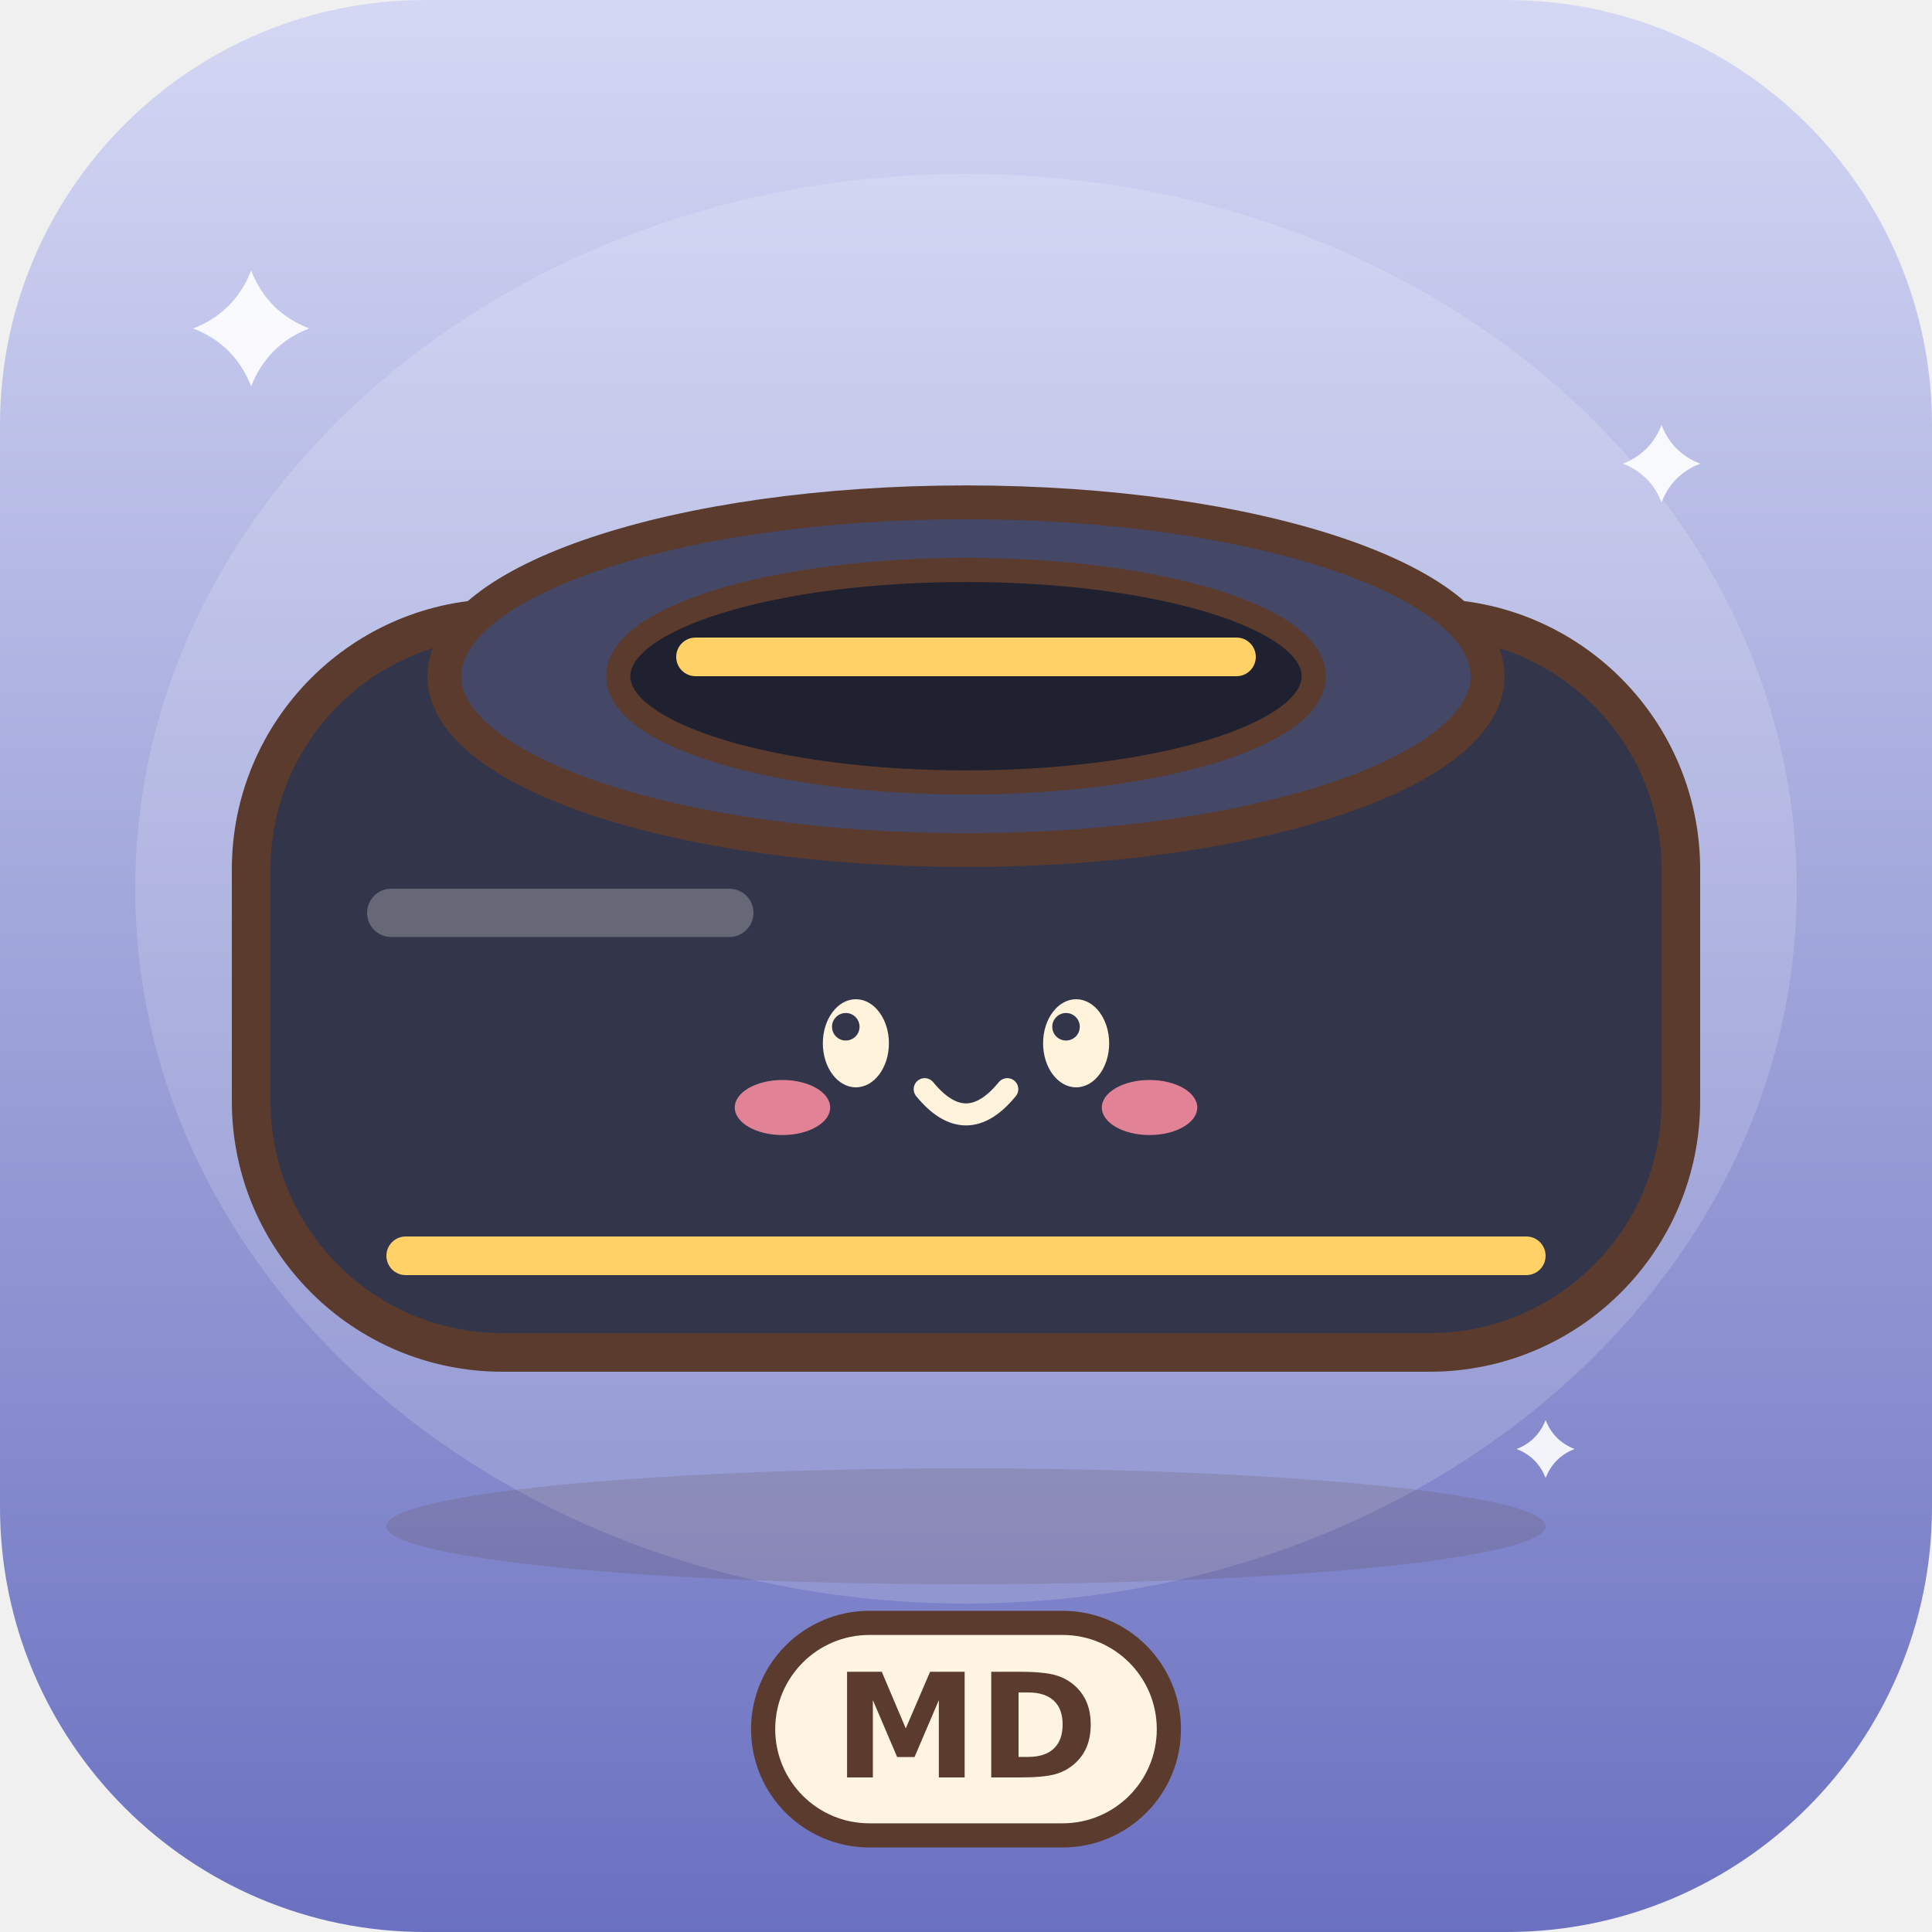
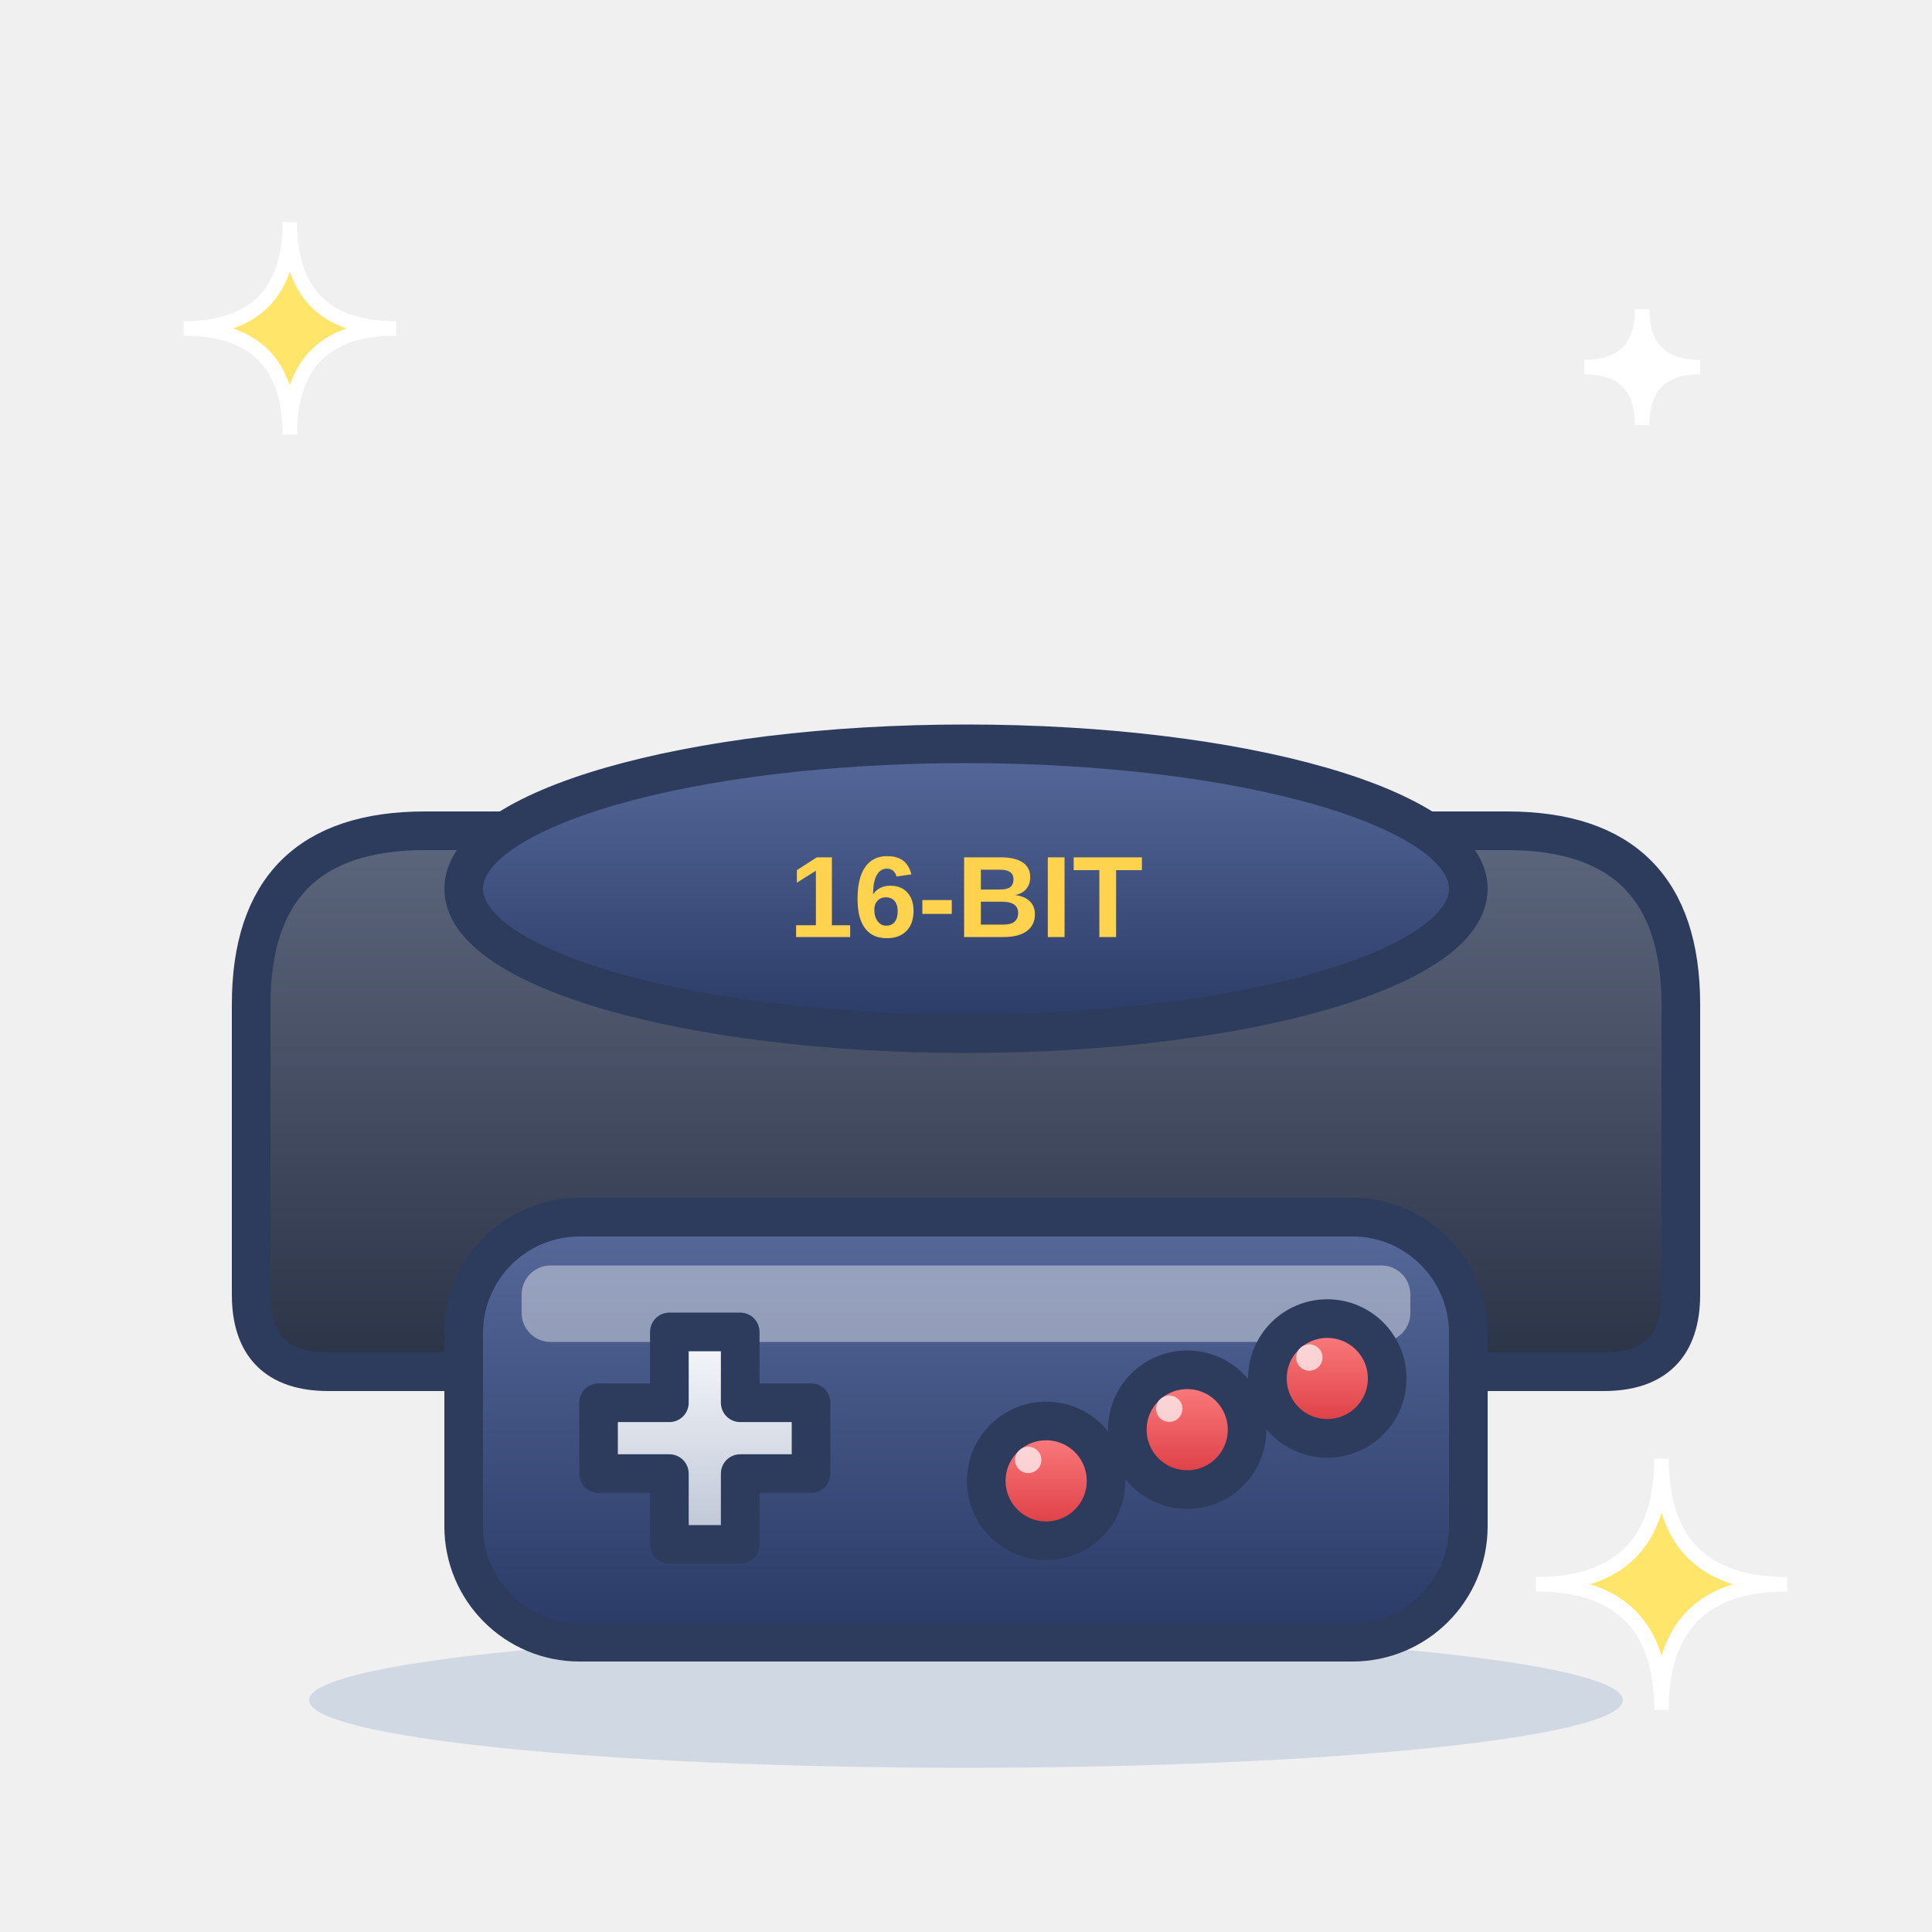
<svg xmlns="http://www.w3.org/2000/svg" viewBox="0 0 200 200" width="256" height="256">
  <defs>
-     <linearGradient id="g4" x1="0" y1="0" x2="0" y2="1">
-       <stop offset="0" stop-color="#d4d8f4" />
-       <stop offset="1" stop-color="#6a70c0" />
+     <linearGradient id="red" x1="0" y1="0" x2="0" y2="1">
+       <stop offset="0" stop-color="#ff8484" />
+       <stop offset="1" stop-color="#d9363e" />
    </linearGradient>
-     <clipPath id="c4">
-       <rect width="200" height="200" rx="44" />
-     </clipPath>
+     <linearGradient id="wh" x1="0" y1="0" x2="0" y2="1">
+       <stop offset="0" stop-color="#ffffff" />
+       <stop offset="1" stop-color="#d6dce8" />
+     </linearGradient>
+     <linearGradient id="cream" x1="0" y1="0" x2="0" y2="1">
+       <stop offset="0" stop-color="#fff7e2" />
+       <stop offset="1" stop-color="#e6d4aa" />
+     </linearGradient>
+     <linearGradient id="dk" x1="0" y1="0" x2="0" y2="1">
+       <stop offset="0" stop-color="#5c667c" />
+       <stop offset="1" stop-color="#2b3347" />
+     </linearGradient>
+     <linearGradient id="navy" x1="0" y1="0" x2="0" y2="1">
+       <stop offset="0" stop-color="#56699a" />
+       <stop offset="1" stop-color="#2a3a66" />
+     </linearGradient>
+     <linearGradient id="blu" x1="0" y1="0" x2="0" y2="1">
+       <stop offset="0" stop-color="#79bcff" />
+       <stop offset="1" stop-color="#2f70d8" />
+     </linearGradient>
+     <linearGradient id="pur" x1="0" y1="0" x2="0" y2="1">
+       <stop offset="0" stop-color="#cfaaff" />
+       <stop offset="1" stop-color="#7c50d2" />
+     </linearGradient>
+     <linearGradient id="ind" x1="0" y1="0" x2="0" y2="1">
+       <stop offset="0" stop-color="#9a8cff" />
+       <stop offset="1" stop-color="#4c3ac9" />
+     </linearGradient>
+     <linearGradient id="grn" x1="0" y1="0" x2="0" y2="1">
+       <stop offset="0" stop-color="#a6e884" />
+       <stop offset="1" stop-color="#4fa83b" />
+     </linearGradient>
+     <linearGradient id="lcd" x1="0" y1="0" x2="0" y2="1">
+       <stop offset="0" stop-color="#d2eba3" />
+       <stop offset="1" stop-color="#93bd5e" />
+     </linearGradient>
+     <linearGradient id="gry" x1="0" y1="0" x2="0" y2="1">
+       <stop offset="0" stop-color="#eceff5" />
+       <stop offset="1" stop-color="#adb5c7" />
+     </linearGradient>
+     <linearGradient id="sil" x1="0" y1="0" x2="0" y2="1">
+       <stop offset="0" stop-color="#f7f9fc" />
+       <stop offset="1" stop-color="#bcc4d4" />
+     </linearGradient>
+     <linearGradient id="yel" x1="0" y1="0" x2="0" y2="1">
+       <stop offset="0" stop-color="#ffe985" />
+       <stop offset="1" stop-color="#f3b52f" />
+     </linearGradient>
+     <linearGradient id="wood" x1="0" y1="0" x2="0" y2="1">
+       <stop offset="0" stop-color="#d39a5e" />
+       <stop offset="1" stop-color="#8c5729" />
+     </linearGradient>
+     <linearGradient id="org" x1="0" y1="0" x2="0" y2="1">
+       <stop offset="0" stop-color="#ffb870" />
+       <stop offset="1" stop-color="#ea7621" />
+     </linearGradient>
+     <linearGradient id="pnk" x1="0" y1="0" x2="0" y2="1">
+       <stop offset="0" stop-color="#ffa6cd" />
+       <stop offset="1" stop-color="#e2549c" />
+     </linearGradient>
  </defs>
-   <rect width="200" height="200" rx="44" fill="url(#g4)" />
-   <ellipse cx="100" cy="92" rx="86" ry="74" fill="#fff" opacity=".16" />
-   <path d="M26 28Q27.68 32.32 32 34Q27.68 35.68 26 40Q24.32 35.68 20 34Q24.32 32.32 26 28Z" fill="#fff" opacity="0.9" />
-   <path d="M172 44Q173.12 46.88 176 48Q173.12 49.12 172 52Q170.88 49.12 168 48Q170.88 46.88 172 44Z" fill="#fff" opacity="0.9" />
-   <path d="M160 147Q160.84 149.16 163 150Q160.84 150.84 160 153Q159.16 150.84 157 150Q159.16 149.16 160 147Z" fill="#fff" opacity="0.9" />
-   <ellipse cx="100" cy="158" rx="60" ry="6" fill="#5a3b2e" opacity=".16" />
-   <rect x="26" y="64" width="148" height="76" rx="26" fill="#33354a" stroke="#5a3b2e" stroke-width="4" stroke-linejoin="round" />
-   <ellipse cx="100" cy="70" rx="54" ry="18" fill="#444766" stroke="#5a3b2e" stroke-width="3.5" />
-   <ellipse cx="100" cy="70" rx="36" ry="11" fill="#1f2030" stroke="#5a3b2e" stroke-width="2.5" />
-   <rect x="70" y="66" width="60" height="4" rx="2" fill="#ffd166" />
-   <rect x="38" y="92" width="40" height="5" rx="2.5" fill="#fff" opacity="0.25" />
-   <ellipse cx="88.6" cy="108" rx="3.42" ry="4.56" fill="#fff3dc" />
-   <ellipse cx="111.4" cy="108" rx="3.42" ry="4.56" fill="#fff3dc" />
-   <circle cx="87.555" cy="106.29" r="1.425" fill="#33354a" />
-   <circle cx="110.355" cy="106.29" r="1.425" fill="#33354a" />
-   <ellipse cx="81.0" cy="114.65" rx="4.94" ry="2.85" fill="#ff8fa3" opacity=".85" />
-   <ellipse cx="119.0" cy="114.65" rx="4.94" ry="2.85" fill="#ff8fa3" opacity=".85" />
-   <path d="M95.725 112.75q4.275 5.225 8.55 0" fill="none" stroke="#fff3dc" stroke-width="2.28" stroke-linecap="round" />
-   <rect x="40" y="128" width="120" height="4" rx="2" fill="#ffd166" />
-   <rect x="79.0" y="168" width="42" height="22" rx="11" fill="#fff4e2" stroke="#5a3b2e" stroke-width="2.5" />
-   <text x="100" y="184" font-family="Jua,Gowun Dodum,DejaVu Sans,Arial,sans-serif" font-weight="900" font-size="15" text-anchor="middle" fill="#5a3b2e">MD</text>
+   <ellipse cx="100" cy="176" rx="68" ry="7" fill="#3b6ea8" opacity=".18" />
+   <path d="M26 134V104Q26 86 44 86H156Q174 86 174 104V134Q174 142 166 142H34Q26 142 26 134Z" fill="url(#dk)" stroke="#2d3b5c" stroke-width="4" stroke-linejoin="round" stroke-linecap="round" />
+   <ellipse cx="100" cy="92" rx="52" ry="15" fill="url(#navy)" stroke="#2d3b5c" stroke-width="4" stroke-linejoin="round" stroke-linecap="round" />
+   <text x="100" y="97" font-family="Arial Black,Arial,sans-serif" font-weight="900" font-size="12" fill="#ffd34d" text-anchor="middle">16-BIT</text>
+   <rect x="48" y="126" width="104" height="44" rx="12" fill="url(#navy)" stroke="#2d3b5c" stroke-width="4" stroke-linejoin="round" stroke-linecap="round" />
+   <rect x="54" y="131" width="92" height="7.92" rx="3" fill="#fff" opacity=".4" />
+   <path d="M69.293 137.88h7.333v7.333h7.333v7.333h-7.333v7.333h-7.333v-7.333h-7.333v-7.333h7.333z" fill="url(#sil)" stroke="#2d3b5c" stroke-width="4" stroke-linejoin="round" stroke-linecap="round" />
+   <circle cx="108.3" cy="153.3" r="6.2" fill="url(#red)" stroke="#2d3b5c" stroke-width="4" stroke-linejoin="round" stroke-linecap="round" />
+   <circle cx="106.44" cy="151.13" r="1.364" fill="#fff" opacity=".7" />
+   <circle cx="122.9" cy="148.0" r="6.2" fill="url(#red)" stroke="#2d3b5c" stroke-width="4" stroke-linejoin="round" stroke-linecap="round" />
+   <circle cx="121.04" cy="145.83" r="1.364" fill="#fff" opacity=".7" />
+   <circle cx="137.4" cy="142.7" r="6.2" fill="url(#red)" stroke="#2d3b5c" stroke-width="4" stroke-linejoin="round" stroke-linecap="round" />
+   <circle cx="135.54" cy="140.53" r="1.364" fill="#fff" opacity=".7" />
+   <path d="M30 23Q30 34 41 34Q30 34 30 45Q30 34 19 34Q30 34 30 23Z" fill="#ffe66b" stroke="#fff" stroke-width="1.5" />
+   <path d="M172 151Q172 164 185 164Q172 164 172 177Q172 164 159 164Q172 164 172 151Z" fill="#ffe66b" stroke="#fff" stroke-width="1.5" />
+   <path d="M170 32Q170 38 176 38Q170 38 170 44Q170 38 164 38Q170 38 170 32Z" fill="#fff" stroke="#fff" stroke-width="1.5" />
</svg>
